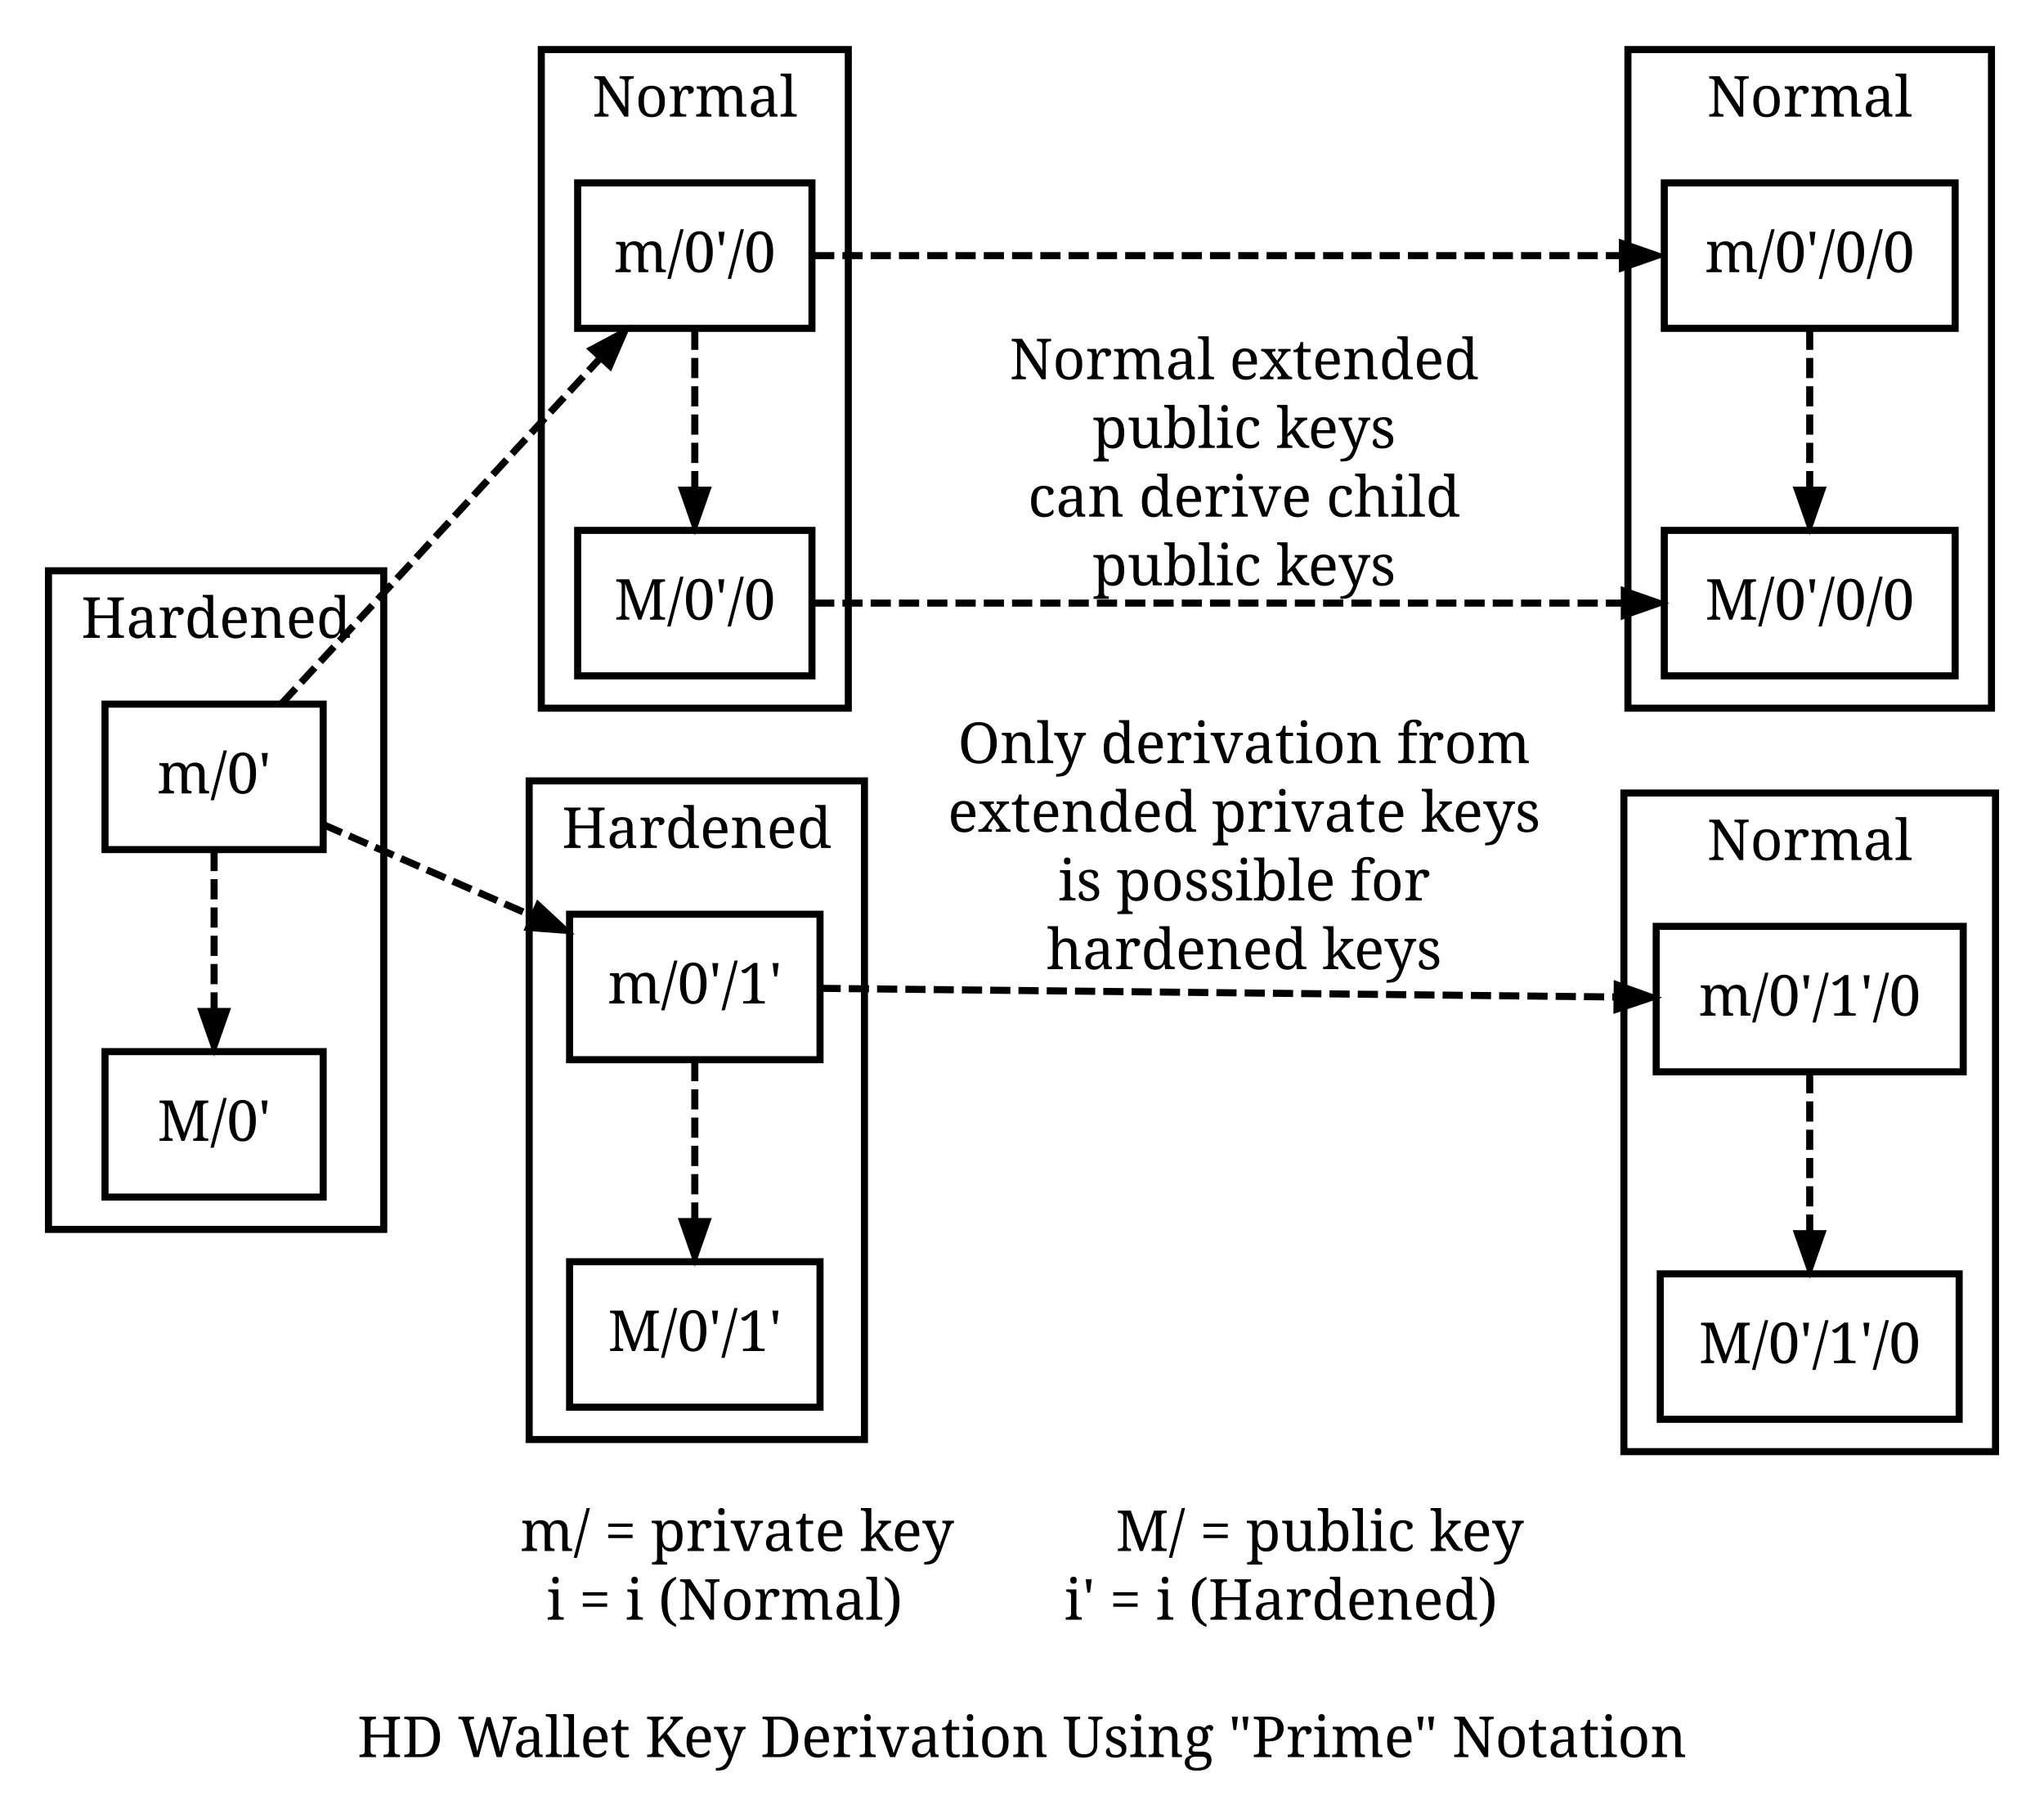
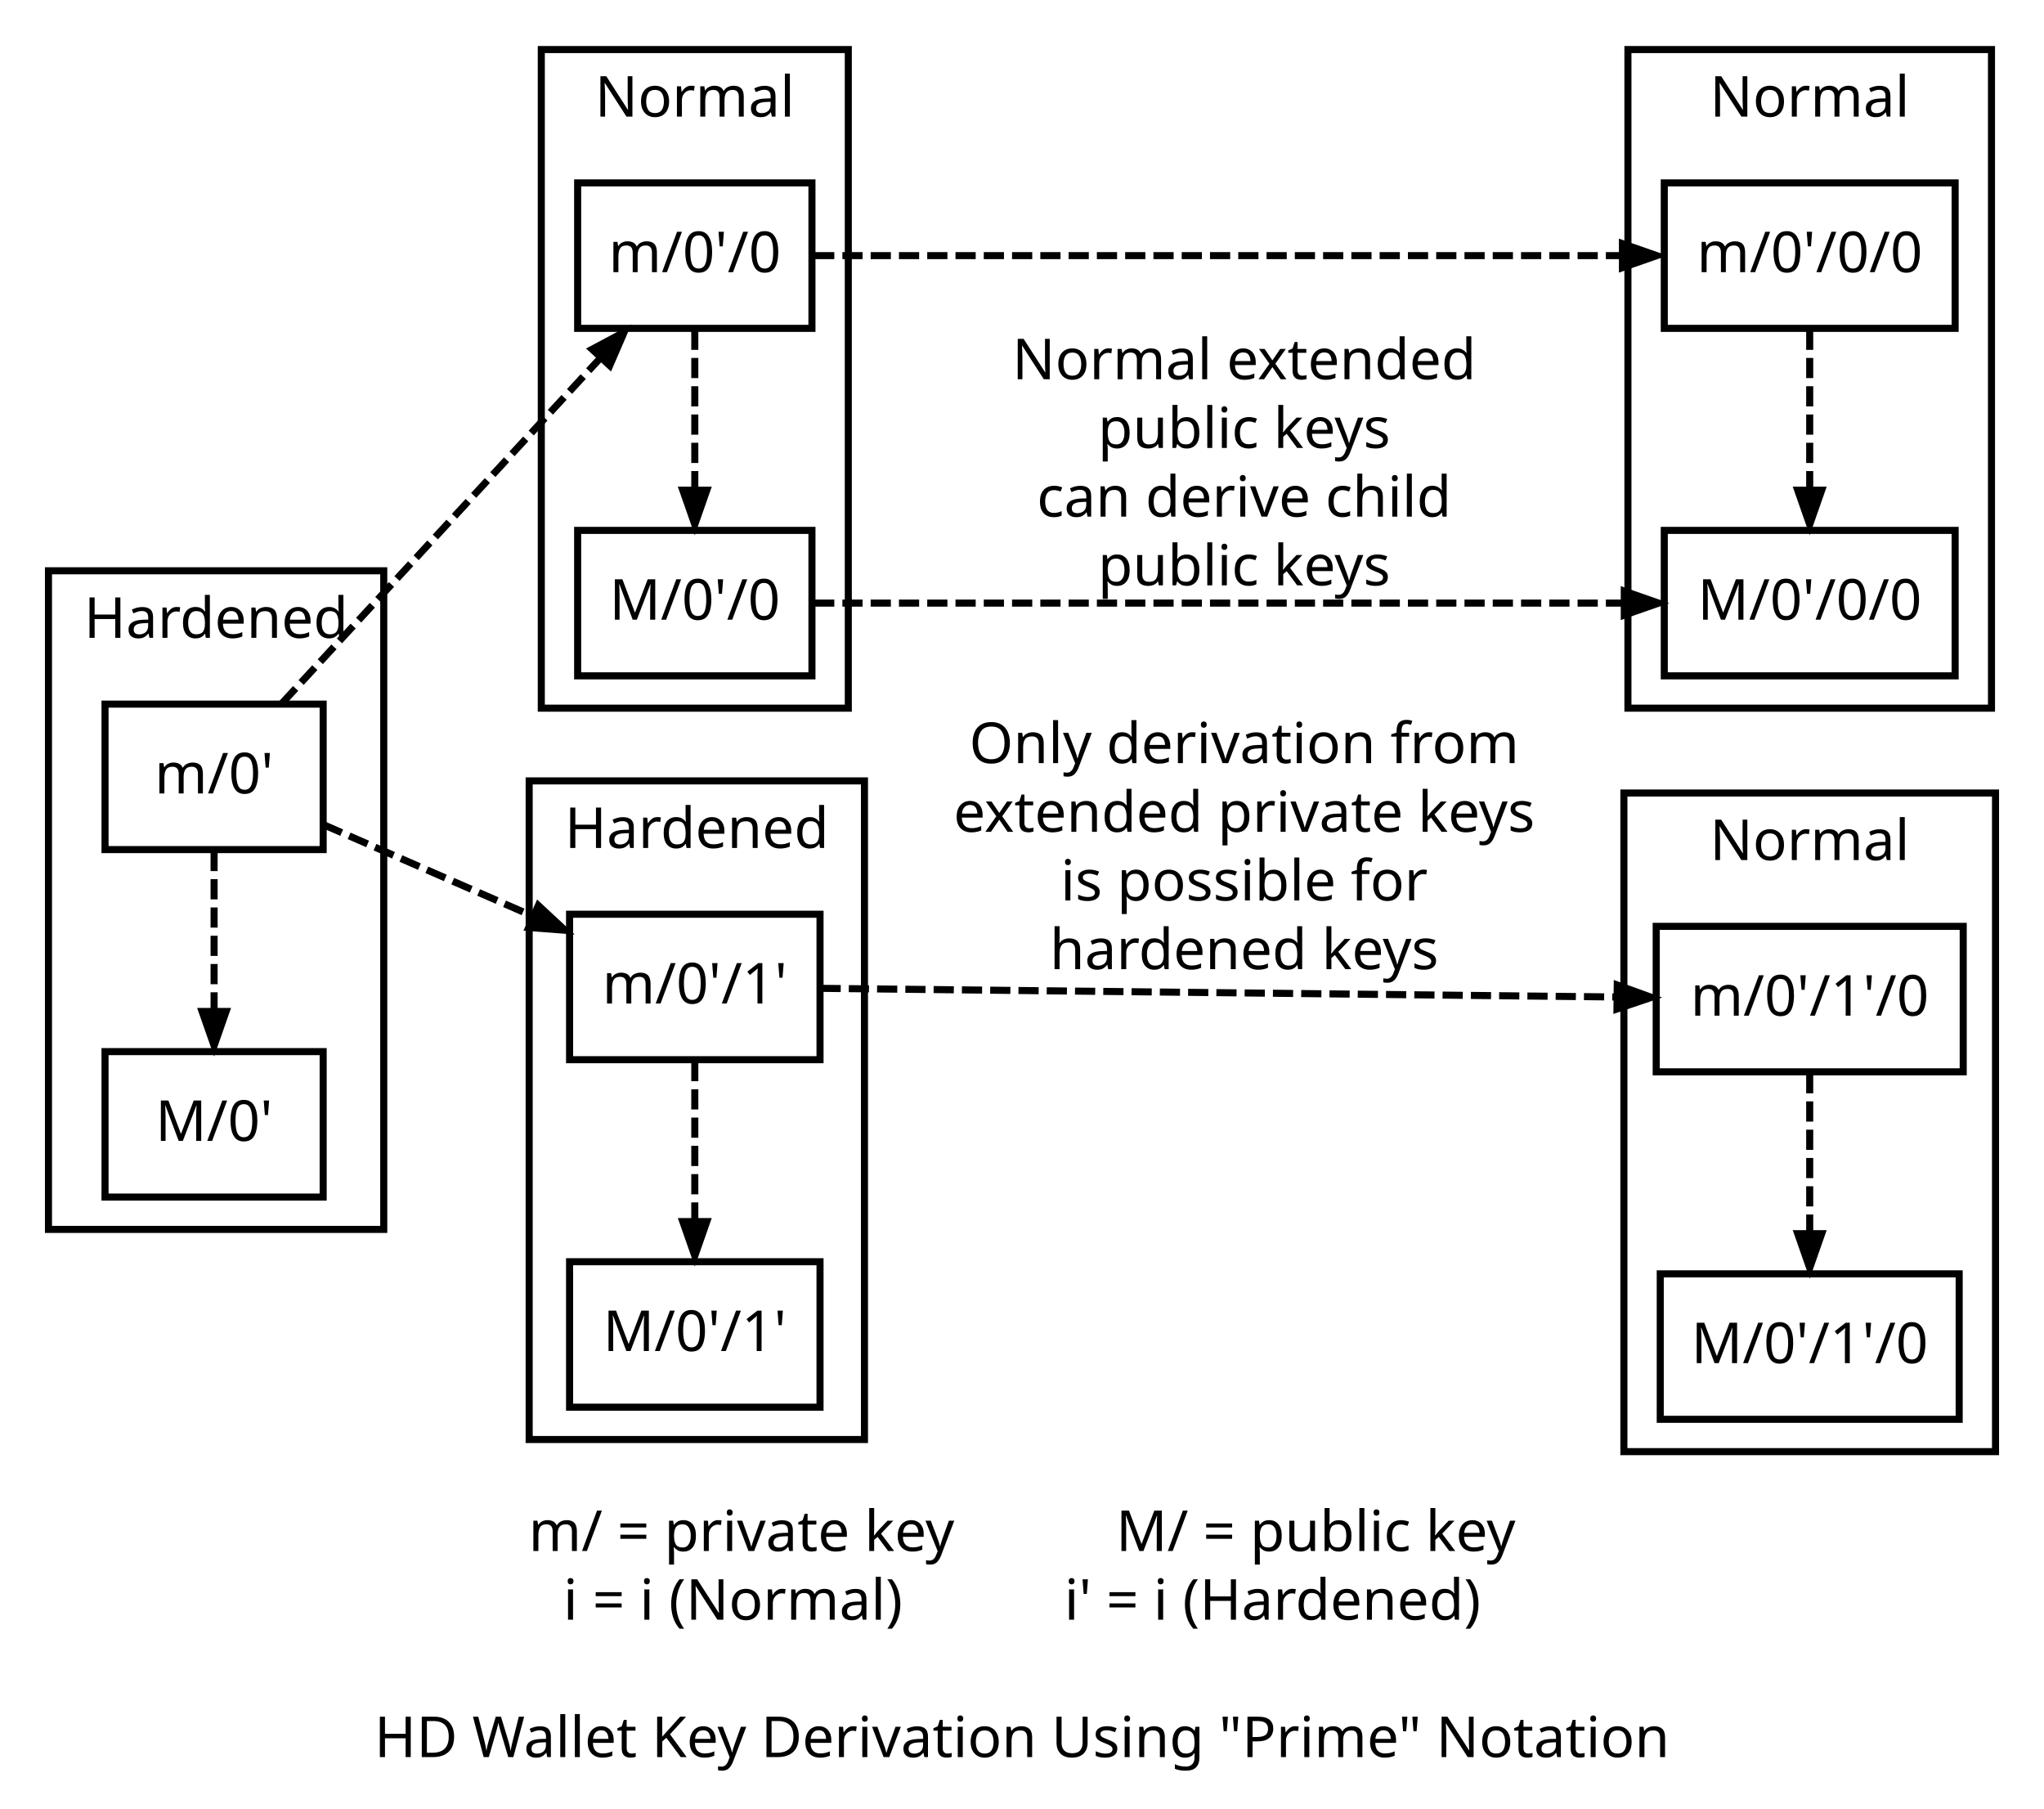
<svg xmlns="http://www.w3.org/2000/svg" width="450pt" height="398pt" viewBox="0.00 0.00 450.00 397.53">
  <g id="graph1" class="graph" transform="scale(0.889328 0.889328) rotate(0) translate(4 443)">
    <polygon fill="white" stroke="white" points="-4,5 -4,-443 503,-443 503,5 -4,5" />
-     <text text-anchor="middle" x="249" y="-59.4" font-family="Times Roman,serif" font-size="14.00">m/ = private key           M/ = public key</text>
-     <text text-anchor="middle" x="249" y="-42.4" font-family="Times Roman,serif" font-size="14.00">i = i (Normal)           i' = i (Hardened)</text>
-     <text text-anchor="middle" x="249" y="-25.4" font-family="Times Roman,serif" font-size="14.00"> </text>
-     <text text-anchor="middle" x="249" y="-8.4" font-family="Times Roman,serif" font-size="14.00">HD Wallet Key Derivation Using "Prime" Notation</text>
+     <text text-anchor="middle" x="249" y="-59.4" font-family="Sans" font-size="14.00">m/ = private key           M/ = public key</text>
+     <text text-anchor="middle" x="249" y="-42.4" font-family="Sans" font-size="14.00">i = i (Normal)           i' = i (Hardened)</text>
+     <text text-anchor="middle" x="249" y="-25.4" font-family="Sans" font-size="14.00"> </text>
+     <text text-anchor="middle" x="249" y="-8.4" font-family="Sans" font-size="14.00">HD Wallet Key Derivation Using "Prime" Notation</text>
    <g id="graph2" class="cluster">
      <polygon fill="none" stroke="black" stroke-width="1.75" points="8,-139 8,-302 91,-302 91,-139 8,-139" />
-       <text text-anchor="middle" x="49.5" y="-285.4" font-family="Times Roman,serif" font-size="14.00">Hardened</text>
+       <text text-anchor="middle" x="49.5" y="-285.4" font-family="Sans" font-size="14.00">Hardened</text>
    </g>
    <g id="graph3" class="cluster">
      <polygon fill="none" stroke="black" stroke-width="1.75" points="130,-268 130,-431 206,-431 206,-268 130,-268" />
-       <text text-anchor="middle" x="168" y="-414.4" font-family="Times Roman,serif" font-size="14.00">Normal</text>
+       <text text-anchor="middle" x="168" y="-414.4" font-family="Sans" font-size="14.00">Normal</text>
    </g>
    <g id="graph4" class="cluster">
      <polygon fill="none" stroke="black" stroke-width="1.75" points="127,-87 127,-250 210,-250 210,-87 127,-87" />
-       <text text-anchor="middle" x="168.5" y="-233.4" font-family="Times Roman,serif" font-size="14.00">Hardened</text>
+       <text text-anchor="middle" x="168.5" y="-233.4" font-family="Sans" font-size="14.00">Hardened</text>
    </g>
    <g id="graph5" class="cluster">
      <polygon fill="none" stroke="black" stroke-width="1.75" points="399,-268 399,-431 489,-431 489,-268 399,-268" />
-       <text text-anchor="middle" x="444" y="-414.4" font-family="Times Roman,serif" font-size="14.00">Normal</text>
+       <text text-anchor="middle" x="444" y="-414.4" font-family="Sans" font-size="14.00">Normal</text>
    </g>
    <g id="graph6" class="cluster">
      <polygon fill="none" stroke="black" stroke-width="1.75" points="398,-84 398,-247 490,-247 490,-84 398,-84" />
-       <text text-anchor="middle" x="444" y="-230.4" font-family="Times Roman,serif" font-size="14.00">Normal</text>
+       <text text-anchor="middle" x="444" y="-230.4" font-family="Sans" font-size="14.00">Normal</text>
    </g>
    <g id="node2" class="node">
      <polygon fill="none" stroke="black" stroke-width="1.75" points="76,-269 22,-269 22,-233 76,-233 76,-269" />
-       <text text-anchor="middle" x="49" y="-246.9" font-family="Times Roman,serif" font-size="14.00">m/0'</text>
+       <text text-anchor="middle" x="49" y="-246.9" font-family="Sans" font-size="14.00">m/0'</text>
    </g>
    <g id="node3" class="node">
      <polygon fill="none" stroke="black" stroke-width="1.75" points="76,-183 22,-183 22,-147 76,-147 76,-183" />
-       <text text-anchor="middle" x="49" y="-160.9" font-family="Times Roman,serif" font-size="14.00">M/0'</text>
+       <text text-anchor="middle" x="49" y="-160.9" font-family="Sans" font-size="14.00">M/0'</text>
    </g>
    <g id="edge3" class="edge">
      <path fill="none" stroke="black" stroke-width="1.75" stroke-dasharray="5,2" d="M49,-232.683C49,-227.064 49,-222.333 49,-222.333 49,-222.333 49,-193.667 49,-193.667 49,-193.667 49,-193.593 49,-193.452" />
      <polygon fill="black" stroke="black" points="52.5,-193.317 49,-183.317 45.5,-193.317 52.5,-193.317" />
    </g>
    <g id="node6" class="node">
      <polygon fill="none" stroke="black" stroke-width="1.75" points="197,-398 139,-398 139,-362 197,-362 197,-398" />
-       <text text-anchor="middle" x="168" y="-375.9" font-family="Times Roman,serif" font-size="14.00">m/0'/0</text>
+       <text text-anchor="middle" x="168" y="-375.9" font-family="Sans" font-size="14.00">m/0'/0</text>
    </g>
    <g id="edge17" class="edge">
      <path fill="none" stroke="black" stroke-width="1.75" stroke-dasharray="5,2" d="M65.797,-269.209C86.351,-291.49 121.273,-329.347 144.488,-354.512" />
      <polygon fill="black" stroke="black" points="141.935,-356.907 151.288,-361.884 147.08,-352.16 141.935,-356.907" />
    </g>
    <g id="node10" class="node">
      <polygon fill="none" stroke="black" stroke-width="1.75" points="199,-217 137,-217 137,-181 199,-181 199,-217" />
-       <text text-anchor="middle" x="168" y="-194.9" font-family="Times Roman,serif" font-size="14.00">m/0'/1'</text>
+       <text text-anchor="middle" x="168" y="-194.9" font-family="Sans" font-size="14.00">m/0'/1'</text>
    </g>
    <g id="edge19" class="edge">
      <path fill="none" stroke="black" stroke-width="1.75" stroke-dasharray="5,2" d="M76.003,-239.2C91.278,-232.526 110.675,-224.05 127.716,-216.603" />
      <polygon fill="black" stroke="black" points="129.137,-219.802 136.899,-212.59 126.334,-213.387 129.137,-219.802" />
    </g>
    <g id="node7" class="node">
      <polygon fill="none" stroke="black" stroke-width="1.75" points="197,-312 139,-312 139,-276 197,-276 197,-312" />
-       <text text-anchor="middle" x="168" y="-289.9" font-family="Times Roman,serif" font-size="14.00">M/0'/0</text>
+       <text text-anchor="middle" x="168" y="-289.9" font-family="Sans" font-size="14.00">M/0'/0</text>
    </g>
    <g id="edge6" class="edge">
      <path fill="none" stroke="black" stroke-width="1.75" stroke-dasharray="5,2" d="M168,-361.683C168,-356.064 168,-351.333 168,-351.333 168,-351.333 168,-322.667 168,-322.667 168,-322.667 168,-322.593 168,-322.452" />
      <polygon fill="black" stroke="black" points="171.5,-322.317 168,-312.317 164.5,-322.317 171.5,-322.317" />
    </g>
    <g id="node14" class="node">
      <polygon fill="none" stroke="black" stroke-width="1.75" points="480,-398 408,-398 408,-362 480,-362 480,-398" />
-       <text text-anchor="middle" x="444" y="-375.9" font-family="Times Roman,serif" font-size="14.00">m/0'/0/0</text>
+       <text text-anchor="middle" x="444" y="-375.9" font-family="Sans" font-size="14.00">m/0'/0/0</text>
    </g>
    <g id="edge21" class="edge">
      <path fill="none" stroke="black" stroke-width="1.75" stroke-dasharray="5,2" d="M197.537,-380C245.321,-380 339.975,-380 397.066,-380" />
      <polygon fill="black" stroke="black" points="397.269,-383.5 407.269,-380 397.269,-376.5 397.269,-383.5" />
    </g>
    <g id="node15" class="node">
      <polygon fill="none" stroke="black" stroke-width="1.75" points="480,-312 408,-312 408,-276 480,-276 480,-312" />
-       <text text-anchor="middle" x="444" y="-289.9" font-family="Times Roman,serif" font-size="14.00">M/0'/0/0</text>
+       <text text-anchor="middle" x="444" y="-289.9" font-family="Sans" font-size="14.00">M/0'/0/0</text>
    </g>
    <g id="edge23" class="edge">
      <path fill="none" stroke="black" stroke-width="1.75" stroke-dasharray="5,2" d="M197.537,-294C245.452,-294 340.494,-294 397.534,-294" />
      <polygon fill="black" stroke="black" points="397.723,-297.5 407.723,-294 397.723,-290.5 397.723,-297.5" />
-       <text text-anchor="middle" x="304" y="-349.4" font-family="Times Roman,serif" font-size="14.00">Normal extended</text>
-       <text text-anchor="middle" x="304" y="-332.4" font-family="Times Roman,serif" font-size="14.00">public keys</text>
-       <text text-anchor="middle" x="304" y="-315.4" font-family="Times Roman,serif" font-size="14.00">can derive child</text>
-       <text text-anchor="middle" x="304" y="-298.4" font-family="Times Roman,serif" font-size="14.00">public keys</text>
+       <text text-anchor="middle" x="304" y="-349.4" font-family="Sans" font-size="14.00">Normal extended</text>
+       <text text-anchor="middle" x="304" y="-332.4" font-family="Sans" font-size="14.00">public keys</text>
+       <text text-anchor="middle" x="304" y="-315.4" font-family="Sans" font-size="14.00">can derive child</text>
+       <text text-anchor="middle" x="304" y="-298.4" font-family="Sans" font-size="14.00">public keys</text>
    </g>
    <g id="node11" class="node">
      <polygon fill="none" stroke="black" stroke-width="1.75" points="199,-131 137,-131 137,-95 199,-95 199,-131" />
-       <text text-anchor="middle" x="168" y="-108.9" font-family="Times Roman,serif" font-size="14.00">M/0'/1'</text>
+       <text text-anchor="middle" x="168" y="-108.9" font-family="Sans" font-size="14.00">M/0'/1'</text>
    </g>
    <g id="edge9" class="edge">
      <path fill="none" stroke="black" stroke-width="1.75" stroke-dasharray="5,2" d="M168,-180.683C168,-175.064 168,-170.333 168,-170.333 168,-170.333 168,-141.667 168,-141.667 168,-141.667 168,-141.593 168,-141.452" />
      <polygon fill="black" stroke="black" points="171.5,-141.317 168,-131.317 164.5,-141.317 171.5,-141.317" />
    </g>
    <g id="node18" class="node">
      <polygon fill="none" stroke="black" stroke-width="1.75" points="482,-214 406,-214 406,-178 482,-178 482,-214" />
-       <text text-anchor="middle" x="444" y="-191.9" font-family="Times Roman,serif" font-size="14.00">m/0'/1'/0</text>
+       <text text-anchor="middle" x="444" y="-191.9" font-family="Sans" font-size="14.00">m/0'/1'/0</text>
    </g>
    <g id="edge25" class="edge">
      <path fill="none" stroke="black" stroke-width="1.75" stroke-dasharray="5,2" d="M199.124,-198.662C247.035,-198.141 339.231,-197.139 395.814,-196.524" />
      <polygon fill="black" stroke="black" points="395.985,-200.022 405.946,-196.414 395.908,-193.023 395.985,-200.022" />
-       <text text-anchor="middle" x="304" y="-254.4" font-family="Times Roman,serif" font-size="14.00">Only derivation from</text>
-       <text text-anchor="middle" x="304" y="-237.4" font-family="Times Roman,serif" font-size="14.00">extended private keys</text>
-       <text text-anchor="middle" x="304" y="-220.4" font-family="Times Roman,serif" font-size="14.00">is possible for</text>
-       <text text-anchor="middle" x="304" y="-203.4" font-family="Times Roman,serif" font-size="14.00">hardened keys</text>
+       <text text-anchor="middle" x="304" y="-254.4" font-family="Sans" font-size="14.00">Only derivation from</text>
+       <text text-anchor="middle" x="304" y="-237.4" font-family="Sans" font-size="14.00">extended private keys</text>
+       <text text-anchor="middle" x="304" y="-220.4" font-family="Sans" font-size="14.00">is possible for</text>
+       <text text-anchor="middle" x="304" y="-203.4" font-family="Sans" font-size="14.00">hardened keys</text>
    </g>
    <g id="edge12" class="edge">
      <path fill="none" stroke="black" stroke-width="1.75" stroke-dasharray="5,2" d="M444,-361.683C444,-356.064 444,-351.333 444,-351.333 444,-351.333 444,-322.667 444,-322.667 444,-322.667 444,-322.593 444,-322.452" />
      <polygon fill="black" stroke="black" points="447.5,-322.317 444,-312.317 440.5,-322.317 447.5,-322.317" />
    </g>
    <g id="node19" class="node">
      <polygon fill="none" stroke="black" stroke-width="1.75" points="481,-128 407,-128 407,-92 481,-92 481,-128" />
-       <text text-anchor="middle" x="444" y="-105.9" font-family="Times Roman,serif" font-size="14.00">M/0'/1'/0</text>
+       <text text-anchor="middle" x="444" y="-105.9" font-family="Sans" font-size="14.00">M/0'/1'/0</text>
    </g>
    <g id="edge15" class="edge">
      <path fill="none" stroke="black" stroke-width="1.75" stroke-dasharray="5,2" d="M444,-177.683C444,-172.064 444,-167.333 444,-167.333 444,-167.333 444,-138.667 444,-138.667 444,-138.667 444,-138.593 444,-138.452" />
      <polygon fill="black" stroke="black" points="447.5,-138.317 444,-128.317 440.5,-138.317 447.5,-138.317" />
    </g>
  </g>
</svg>
